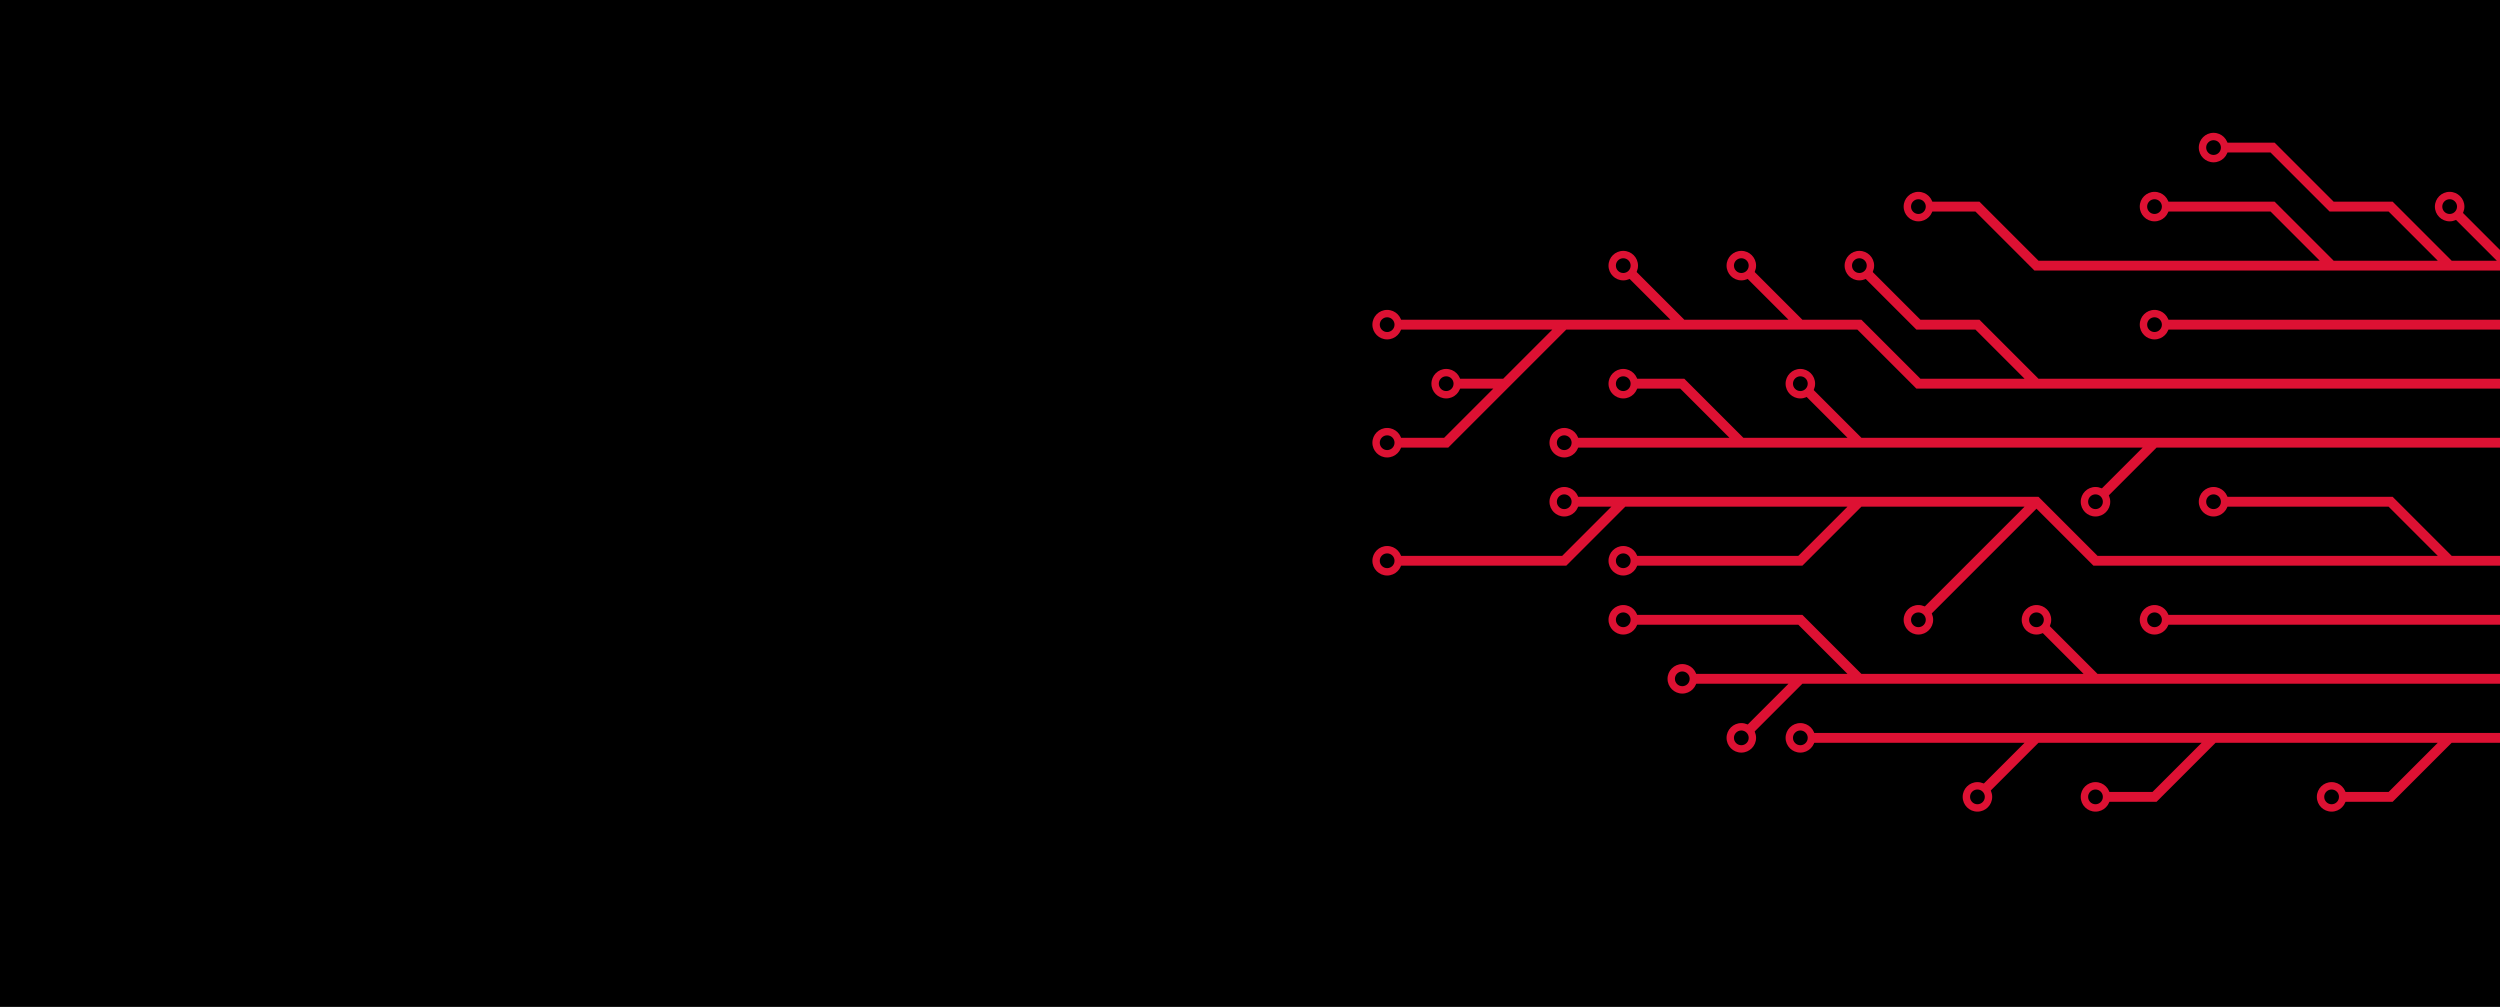
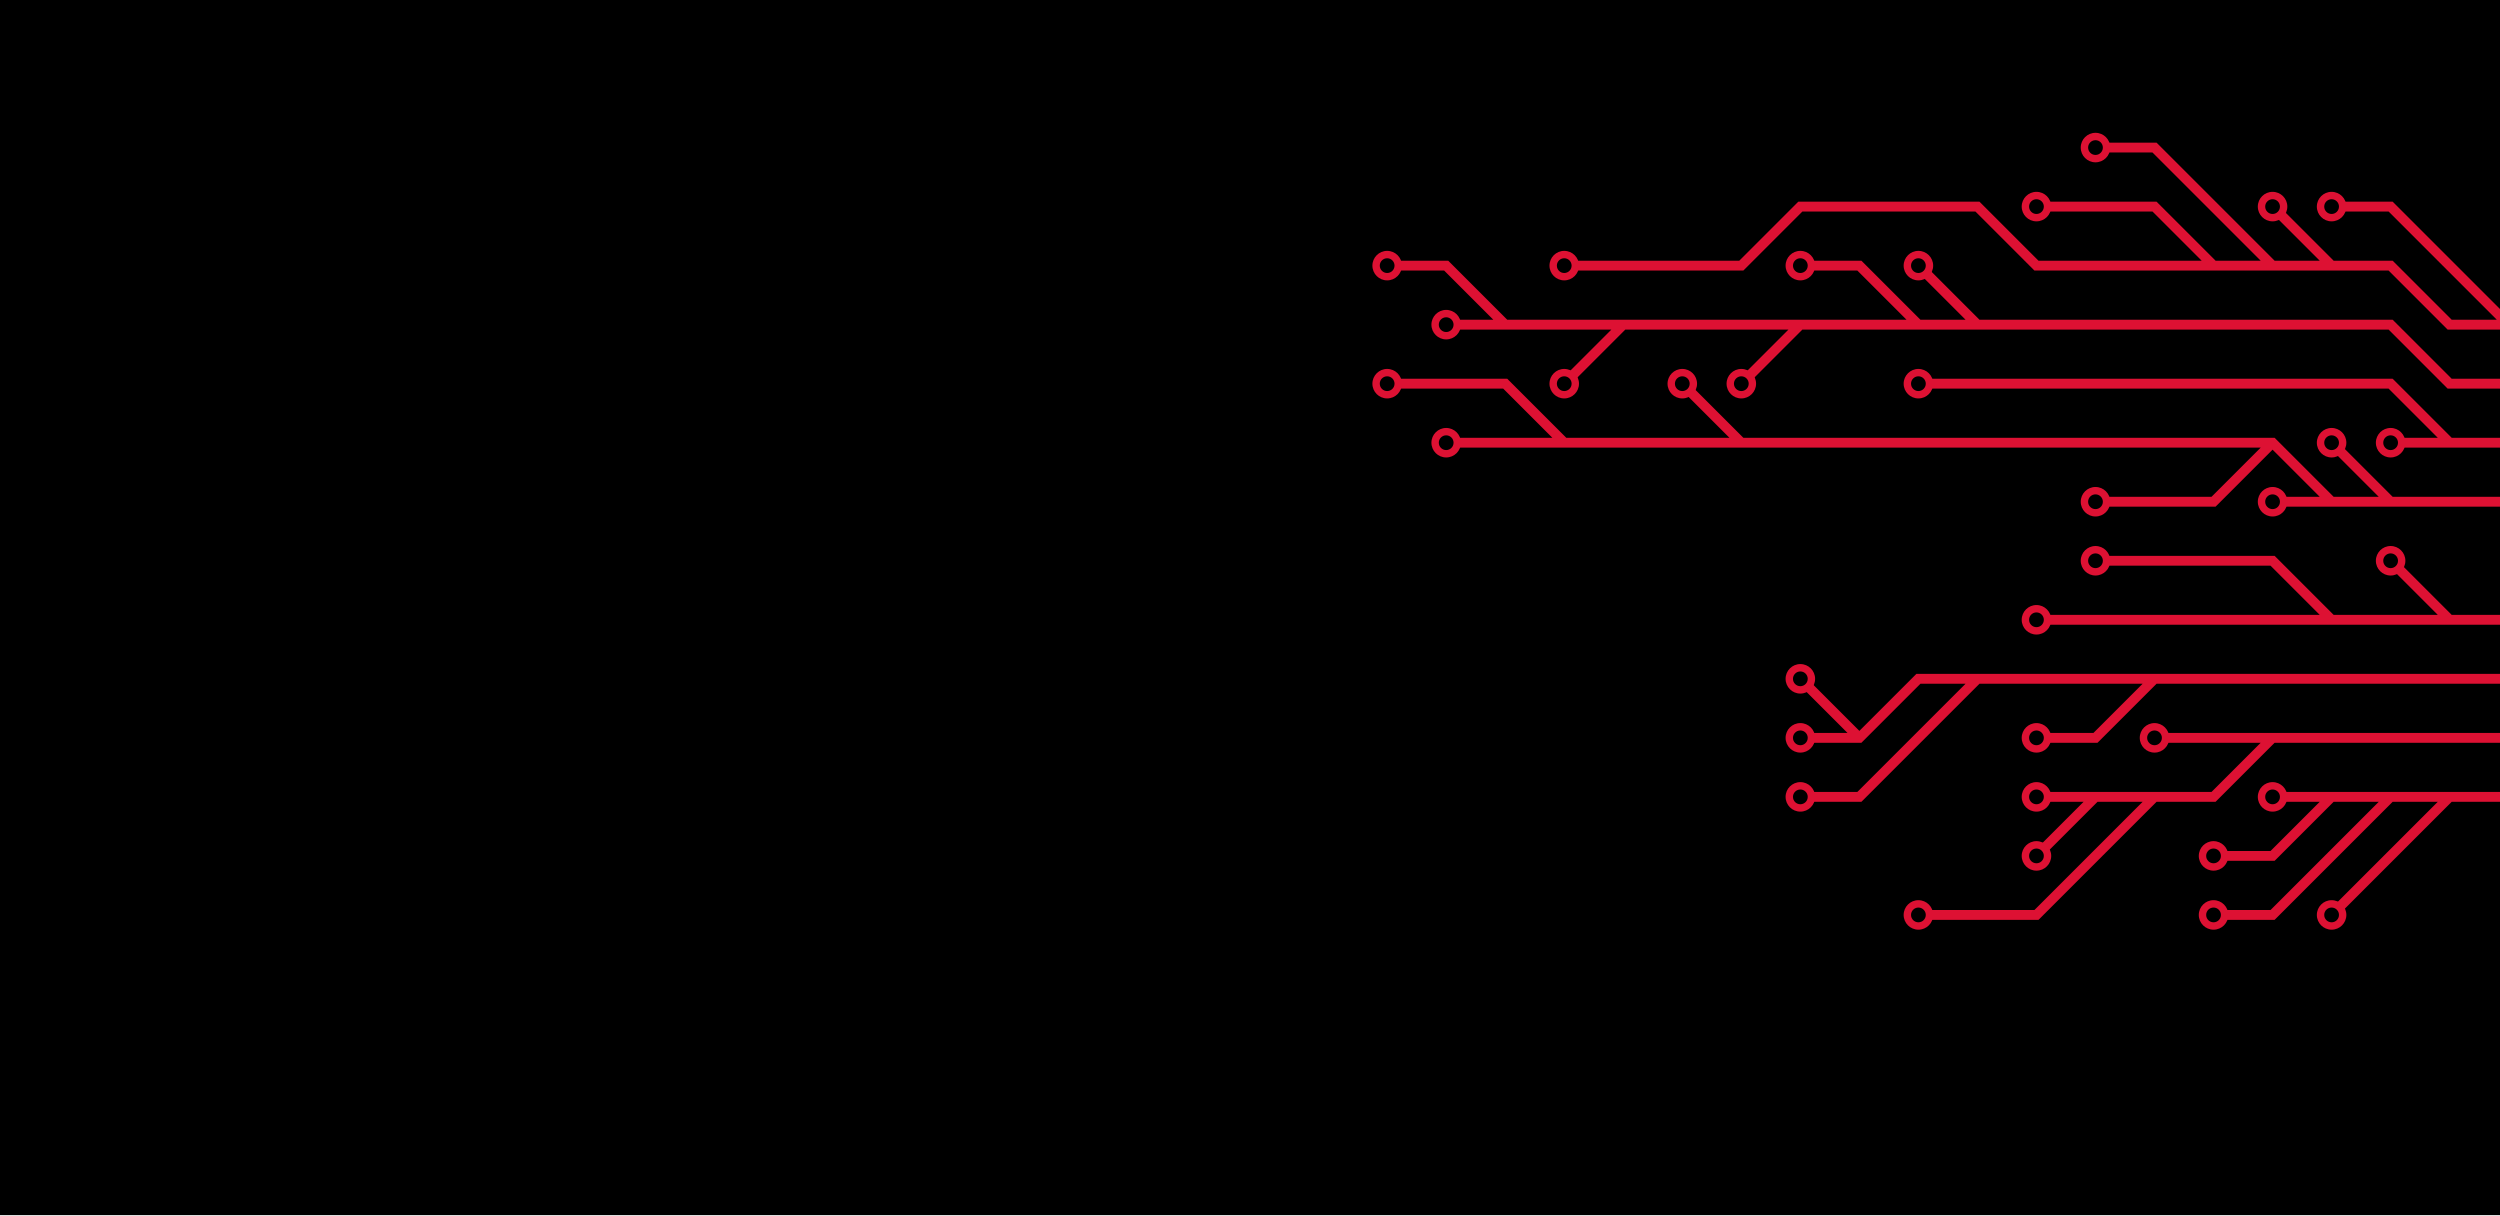
- <svg xmlns="http://www.w3.org/2000/svg" version="1.1" width="1440" height="580" preserveAspectRatio="none" viewBox="0 0 1440 580">
-   <g mask="url(&quot;#SvgjsMask1020&quot;)" fill="none">
-     <rect width="1440" height="580" x="0" y="0" fill="rgba(0, 0, 0, 1)" />
-     <g mask="url(&quot;#SvgjsMask1021&quot;)">
-       <path d="M935 289L901 323L867 323L833 323L799 323M1071 289L1037 323L1003 323L969 323L935 323M1173 289L1139 323L1105 357M1411 323L1377 289L1343 289L1309 289L1275 289M1479 289L1445 323L1411 323L1377 323L1343 323L1309 323L1275 323L1241 323L1207 323L1173 289L1139 289L1105 289L1071 289L1037 289L1003 289L969 289L935 289L901 289" stroke="#dd1133" stroke-width="5.67" />
-       <path d="M892.5 289 a8.5 8.5 0 1 0 17 0 a8.5 8.5 0 1 0 -17 0zM790.5 323 a8.5 8.5 0 1 0 17 0 a8.5 8.5 0 1 0 -17 0zM926.5 323 a8.5 8.5 0 1 0 17 0 a8.5 8.5 0 1 0 -17 0zM1096.5 357 a8.5 8.5 0 1 0 17 0 a8.5 8.5 0 1 0 -17 0zM1266.5 289 a8.5 8.5 0 1 0 17 0 a8.5 8.5 0 1 0 -17 0z" fill="#dd1133" />
-       <path d="M1071 255L1037 221M1241 255L1207 289M1003 255L969 221L935 221M1479 255L1445 255L1411 255L1377 255L1343 255L1309 255L1275 255L1241 255L1207 255L1173 255L1139 255L1105 255L1071 255L1037 255L1003 255L969 255L935 255L901 255" stroke="rgba(221, 17, 51, 1)" stroke-width="5.67" />
-       <path d="M892.5 255 a8.5 8.5 0 1 0 17 0 a8.5 8.5 0 1 0 -17 0zM1028.5 221 a8.5 8.5 0 1 0 17 0 a8.5 8.5 0 1 0 -17 0zM1198.5 289 a8.5 8.5 0 1 0 17 0 a8.5 8.5 0 1 0 -17 0zM926.5 221 a8.5 8.5 0 1 0 17 0 a8.5 8.5 0 1 0 -17 0z" fill="rgba(221, 17, 51, 1)" />
-       <path d="M1479 357L1445 357L1411 357L1377 357L1343 357L1309 357L1275 357L1241 357" stroke="#dd1133" stroke-width="5.67" />
-       <path d="M1232.5 357 a8.5 8.5 0 1 0 17 0 a8.5 8.5 0 1 0 -17 0z" fill="#dd1133" />
-       <path d="M901 187L867 187L833 187L799 187M1173 221L1139 187L1105 187L1071 153M969 187L935 153M1037 187L1003 153M867 221L833 255L799 255M1479 221L1445 221L1411 221L1377 221L1343 221L1309 221L1275 221L1241 221L1207 221L1173 221L1139 221L1105 221L1071 187L1037 187L1003 187L969 187L935 187L901 187L867 221L833 221" stroke="#dd1133" stroke-width="5.67" />
-       <path d="M824.5 221 a8.5 8.5 0 1 0 17 0 a8.5 8.5 0 1 0 -17 0zM790.5 187 a8.5 8.5 0 1 0 17 0 a8.5 8.5 0 1 0 -17 0zM1062.5 153 a8.5 8.5 0 1 0 17 0 a8.5 8.5 0 1 0 -17 0zM926.5 153 a8.5 8.5 0 1 0 17 0 a8.5 8.5 0 1 0 -17 0zM994.5 153 a8.5 8.5 0 1 0 17 0 a8.5 8.5 0 1 0 -17 0zM790.5 255 a8.5 8.5 0 1 0 17 0 a8.5 8.5 0 1 0 -17 0z" fill="#dd1133" />
-       <path d="M1207 391L1173 357M1071 391L1037 357L1003 357L969 357L935 357M1037 391L1003 391L969 391M1479 391L1445 391L1411 391L1377 391L1343 391L1309 391L1275 391L1241 391L1207 391L1173 391L1139 391L1105 391L1071 391L1037 391L1003 425" stroke="#dd1133" stroke-width="5.67" />
-       <path d="M994.5 425 a8.5 8.5 0 1 0 17 0 a8.5 8.5 0 1 0 -17 0zM1164.5 357 a8.5 8.5 0 1 0 17 0 a8.5 8.5 0 1 0 -17 0zM926.5 357 a8.5 8.5 0 1 0 17 0 a8.5 8.5 0 1 0 -17 0zM960.5 391 a8.5 8.5 0 1 0 17 0 a8.5 8.5 0 1 0 -17 0z" fill="#dd1133" />
-       <path d="M1479 187L1445 187L1411 187L1377 187L1343 187L1309 187L1275 187L1241 187" stroke="rgba(221, 17, 51, 1)" stroke-width="5.67" />
-       <path d="M1232.5 187 a8.5 8.5 0 1 0 17 0 a8.5 8.5 0 1 0 -17 0z" fill="rgba(221, 17, 51, 1)" />
-       <path d="M1173 425L1139 459M1411 425L1377 459L1343 459M1275 425L1241 459L1207 459M1479 425L1445 425L1411 425L1377 425L1343 425L1309 425L1275 425L1241 425L1207 425L1173 425L1139 425L1105 425L1071 425L1037 425" stroke="#dd1133" stroke-width="5.67" />
-       <path d="M1028.5 425 a8.5 8.5 0 1 0 17 0 a8.5 8.5 0 1 0 -17 0zM1130.5 459 a8.5 8.5 0 1 0 17 0 a8.5 8.5 0 1 0 -17 0zM1334.5 459 a8.5 8.5 0 1 0 17 0 a8.5 8.5 0 1 0 -17 0zM1198.5 459 a8.5 8.5 0 1 0 17 0 a8.5 8.5 0 1 0 -17 0z" fill="#dd1133" />
-       <path d="M1343 153L1309 119L1275 119L1241 119M1411 153L1377 119L1343 119L1309 85L1275 85M1445 153L1411 119M1479 153L1445 153L1411 153L1377 153L1343 153L1309 153L1275 153L1241 153L1207 153L1173 153L1139 119L1105 119" stroke="rgba(221, 17, 51, 1)" stroke-width="5.67" />
-       <path d="M1096.5 119 a8.5 8.5 0 1 0 17 0 a8.5 8.5 0 1 0 -17 0zM1232.5 119 a8.5 8.5 0 1 0 17 0 a8.5 8.5 0 1 0 -17 0zM1266.5 85 a8.5 8.5 0 1 0 17 0 a8.5 8.5 0 1 0 -17 0zM1402.5 119 a8.5 8.5 0 1 0 17 0 a8.5 8.5 0 1 0 -17 0z" fill="rgba(221, 17, 51, 1)" />
+ <svg xmlns="http://www.w3.org/2000/svg" version="1.1" width="1440" height="700" preserveAspectRatio="none" viewBox="0 0 1440 700">
+   <g mask="url(&quot;#SvgjsMask1004&quot;)" fill="none">
+     <rect width="1440" height="700" x="0" y="0" fill="rgba(0, 0, 0, 1)" />
+     <g mask="url(&quot;#SvgjsMask1005&quot;)">
+       <path d="M1411 357L1377 323M1343 357L1309 323L1275 323L1241 323L1207 323M1479 357L1445 357L1411 357L1377 357L1343 357L1309 357L1275 357L1241 357L1207 357L1173 357" stroke="rgba(221, 17, 51, 1)" stroke-width="5.67" />
+       <path d="M1164.5 357 a8.5 8.5 0 1 0 17 0 a8.5 8.5 0 1 0 -17 0zM1368.5 323 a8.5 8.5 0 1 0 17 0 a8.5 8.5 0 1 0 -17 0zM1198.5 323 a8.5 8.5 0 1 0 17 0 a8.5 8.5 0 1 0 -17 0z" fill="rgba(221, 17, 51, 1)" />
+       <path d="M1309 255L1275 289L1241 289L1207 289M901 255L867 221L833 221L799 221M1003 255L969 221M1343 289L1309 289M1377 289L1343 255M1479 323L1445 289L1411 289L1377 289L1343 289L1309 255L1275 255L1241 255L1207 255L1173 255L1139 255L1105 255L1071 255L1037 255L1003 255L969 255L935 255L901 255L867 255L833 255" stroke="#dd1133" stroke-width="5.67" />
+       <path d="M824.5 255 a8.5 8.5 0 1 0 17 0 a8.5 8.5 0 1 0 -17 0zM1198.5 289 a8.5 8.5 0 1 0 17 0 a8.5 8.5 0 1 0 -17 0zM790.5 221 a8.5 8.5 0 1 0 17 0 a8.5 8.5 0 1 0 -17 0zM960.5 221 a8.5 8.5 0 1 0 17 0 a8.5 8.5 0 1 0 -17 0zM1300.5 289 a8.5 8.5 0 1 0 17 0 a8.5 8.5 0 1 0 -17 0zM1334.5 255 a8.5 8.5 0 1 0 17 0 a8.5 8.5 0 1 0 -17 0z" fill="#dd1133" />
+       <path d="M1241 391L1207 425L1173 425M1139 391L1105 425L1071 459L1037 459M1071 425L1037 391M1479 391L1445 391L1411 391L1377 391L1343 391L1309 391L1275 391L1241 391L1207 391L1173 391L1139 391L1105 391L1071 425L1037 425" stroke="rgba(221, 17, 51, 1)" stroke-width="5.67" />
+       <path d="M1028.5 425 a8.5 8.5 0 1 0 17 0 a8.5 8.5 0 1 0 -17 0zM1164.5 425 a8.5 8.5 0 1 0 17 0 a8.5 8.5 0 1 0 -17 0zM1028.5 459 a8.5 8.5 0 1 0 17 0 a8.5 8.5 0 1 0 -17 0zM1028.5 391 a8.5 8.5 0 1 0 17 0 a8.5 8.5 0 1 0 -17 0z" fill="rgba(221, 17, 51, 1)" />
+       <path d="M1207 459L1173 493M1309 425L1275 425L1241 425M1241 459L1207 493L1173 527L1139 527L1105 527M1479 425L1445 425L1411 425L1377 425L1343 425L1309 425L1275 459L1241 459L1207 459L1173 459" stroke="rgba(221, 17, 51, 1)" stroke-width="5.67" />
+       <path d="M1164.5 459 a8.5 8.5 0 1 0 17 0 a8.5 8.5 0 1 0 -17 0zM1164.5 493 a8.5 8.5 0 1 0 17 0 a8.5 8.5 0 1 0 -17 0zM1232.5 425 a8.5 8.5 0 1 0 17 0 a8.5 8.5 0 1 0 -17 0zM1096.5 527 a8.5 8.5 0 1 0 17 0 a8.5 8.5 0 1 0 -17 0z" fill="rgba(221, 17, 51, 1)" />
+       <path d="M1411 255L1377 255M1479 255L1445 255L1411 255L1377 221L1343 221L1309 221L1275 221L1241 221L1207 221L1173 221L1139 221L1105 221" stroke="rgba(221, 17, 51, 1)" stroke-width="5.67" />
+       <path d="M1096.5 221 a8.5 8.5 0 1 0 17 0 a8.5 8.5 0 1 0 -17 0zM1368.5 255 a8.5 8.5 0 1 0 17 0 a8.5 8.5 0 1 0 -17 0z" fill="rgba(221, 17, 51, 1)" />
+       <path d="M1343 459L1309 493L1275 493M1377 459L1343 493L1309 527L1275 527M1411 459L1377 493L1343 527M1479 459L1445 459L1411 459L1377 459L1343 459L1309 459" stroke="rgba(221, 17, 51, 1)" stroke-width="5.67" />
+       <path d="M1300.5 459 a8.5 8.5 0 1 0 17 0 a8.5 8.5 0 1 0 -17 0zM1266.5 493 a8.5 8.5 0 1 0 17 0 a8.5 8.5 0 1 0 -17 0zM1266.5 527 a8.5 8.5 0 1 0 17 0 a8.5 8.5 0 1 0 -17 0zM1334.5 527 a8.5 8.5 0 1 0 17 0 a8.5 8.5 0 1 0 -17 0z" fill="rgba(221, 17, 51, 1)" />
+       <path d="M1037 187L1003 221M1105 187L1071 153L1037 153M867 187L833 153L799 153M935 187L901 221M1139 187L1105 153M1479 221L1445 221L1411 221L1377 187L1343 187L1309 187L1275 187L1241 187L1207 187L1173 187L1139 187L1105 187L1071 187L1037 187L1003 187L969 187L935 187L901 187L867 187L833 187" stroke="#dd1133" stroke-width="5.67" />
+       <path d="M824.5 187 a8.5 8.5 0 1 0 17 0 a8.5 8.5 0 1 0 -17 0zM994.5 221 a8.5 8.5 0 1 0 17 0 a8.5 8.5 0 1 0 -17 0zM1028.5 153 a8.5 8.5 0 1 0 17 0 a8.5 8.5 0 1 0 -17 0zM790.5 153 a8.5 8.5 0 1 0 17 0 a8.5 8.5 0 1 0 -17 0zM892.5 221 a8.5 8.5 0 1 0 17 0 a8.5 8.5 0 1 0 -17 0zM1096.5 153 a8.5 8.5 0 1 0 17 0 a8.5 8.5 0 1 0 -17 0z" fill="#dd1133" />
+       <path d="M1275 153L1241 119L1207 119L1173 119M1309 153L1275 119L1241 85L1207 85M1343 153L1309 119M1445 187L1411 153L1377 119L1343 119M1479 187L1445 187L1411 187L1377 153L1343 153L1309 153L1275 153L1241 153L1207 153L1173 153L1139 119L1105 119L1071 119L1037 119L1003 153L969 153L935 153L901 153" stroke="#dd1133" stroke-width="5.67" />
+       <path d="M892.5 153 a8.5 8.5 0 1 0 17 0 a8.5 8.5 0 1 0 -17 0zM1164.5 119 a8.5 8.5 0 1 0 17 0 a8.5 8.5 0 1 0 -17 0zM1198.5 85 a8.5 8.5 0 1 0 17 0 a8.5 8.5 0 1 0 -17 0zM1300.5 119 a8.5 8.5 0 1 0 17 0 a8.5 8.5 0 1 0 -17 0zM1334.5 119 a8.5 8.5 0 1 0 17 0 a8.5 8.5 0 1 0 -17 0z" fill="#dd1133" />
    </g>
  </g>
  <defs>
-     <mask id="SvgjsMask1020">
-       <rect width="1440" height="580" fill="#ffffff" />
+     <mask id="SvgjsMask1004">
+       <rect width="1440" height="700" fill="#ffffff" />
    </mask>
-     <mask id="SvgjsMask1021">
-       <rect width="1440" height="580" fill="white" />
-       <path d="M896.75 289 a4.25 4.25 0 1 0 8.5 0 a4.25 4.25 0 1 0 -8.5 0zM794.75 323 a4.25 4.25 0 1 0 8.5 0 a4.25 4.25 0 1 0 -8.5 0zM930.75 323 a4.25 4.25 0 1 0 8.5 0 a4.25 4.25 0 1 0 -8.5 0zM1100.75 357 a4.25 4.25 0 1 0 8.5 0 a4.25 4.25 0 1 0 -8.5 0zM1270.75 289 a4.25 4.25 0 1 0 8.5 0 a4.25 4.25 0 1 0 -8.5 0z" fill="black" />
-       <path d="M896.75 255 a4.25 4.25 0 1 0 8.5 0 a4.25 4.25 0 1 0 -8.5 0zM1032.75 221 a4.25 4.25 0 1 0 8.5 0 a4.25 4.25 0 1 0 -8.5 0zM1202.75 289 a4.25 4.25 0 1 0 8.5 0 a4.25 4.25 0 1 0 -8.5 0zM930.75 221 a4.25 4.25 0 1 0 8.5 0 a4.25 4.25 0 1 0 -8.5 0z" fill="black" />
-       <path d="M1236.75 357 a4.25 4.25 0 1 0 8.5 0 a4.25 4.25 0 1 0 -8.5 0z" fill="black" />
-       <path d="M828.75 221 a4.25 4.25 0 1 0 8.5 0 a4.25 4.25 0 1 0 -8.5 0zM794.75 187 a4.25 4.25 0 1 0 8.5 0 a4.25 4.25 0 1 0 -8.5 0zM1066.75 153 a4.25 4.25 0 1 0 8.5 0 a4.25 4.25 0 1 0 -8.5 0zM930.75 153 a4.25 4.25 0 1 0 8.5 0 a4.25 4.25 0 1 0 -8.5 0zM998.75 153 a4.25 4.25 0 1 0 8.5 0 a4.25 4.25 0 1 0 -8.5 0zM794.75 255 a4.25 4.25 0 1 0 8.5 0 a4.25 4.25 0 1 0 -8.5 0z" fill="black" />
-       <path d="M998.75 425 a4.25 4.25 0 1 0 8.5 0 a4.25 4.25 0 1 0 -8.5 0zM1168.75 357 a4.25 4.25 0 1 0 8.5 0 a4.25 4.25 0 1 0 -8.5 0zM930.75 357 a4.25 4.25 0 1 0 8.5 0 a4.25 4.25 0 1 0 -8.5 0zM964.75 391 a4.25 4.25 0 1 0 8.5 0 a4.25 4.25 0 1 0 -8.5 0z" fill="black" />
-       <path d="M1236.75 187 a4.25 4.25 0 1 0 8.5 0 a4.25 4.25 0 1 0 -8.5 0z" fill="black" />
-       <path d="M1032.75 425 a4.25 4.25 0 1 0 8.5 0 a4.25 4.25 0 1 0 -8.5 0zM1134.75 459 a4.25 4.25 0 1 0 8.5 0 a4.25 4.25 0 1 0 -8.5 0zM1338.75 459 a4.25 4.25 0 1 0 8.5 0 a4.25 4.25 0 1 0 -8.5 0zM1202.75 459 a4.25 4.25 0 1 0 8.5 0 a4.25 4.25 0 1 0 -8.5 0z" fill="black" />
-       <path d="M1100.75 119 a4.25 4.25 0 1 0 8.5 0 a4.25 4.25 0 1 0 -8.5 0zM1236.75 119 a4.25 4.25 0 1 0 8.5 0 a4.25 4.25 0 1 0 -8.5 0zM1270.75 85 a4.25 4.25 0 1 0 8.5 0 a4.25 4.25 0 1 0 -8.5 0zM1406.75 119 a4.25 4.25 0 1 0 8.5 0 a4.25 4.25 0 1 0 -8.5 0z" fill="black" />
+     <mask id="SvgjsMask1005">
+       <rect width="1440" height="700" fill="white" />
+       <path d="M1168.75 357 a4.25 4.25 0 1 0 8.5 0 a4.25 4.25 0 1 0 -8.5 0zM1372.75 323 a4.25 4.25 0 1 0 8.5 0 a4.25 4.25 0 1 0 -8.5 0zM1202.75 323 a4.25 4.25 0 1 0 8.5 0 a4.25 4.25 0 1 0 -8.5 0z" fill="black" />
+       <path d="M828.75 255 a4.25 4.25 0 1 0 8.5 0 a4.25 4.25 0 1 0 -8.5 0zM1202.75 289 a4.25 4.25 0 1 0 8.5 0 a4.25 4.25 0 1 0 -8.5 0zM794.75 221 a4.25 4.25 0 1 0 8.5 0 a4.25 4.25 0 1 0 -8.5 0zM964.75 221 a4.25 4.25 0 1 0 8.5 0 a4.25 4.25 0 1 0 -8.5 0zM1304.75 289 a4.25 4.25 0 1 0 8.5 0 a4.25 4.25 0 1 0 -8.5 0zM1338.75 255 a4.25 4.25 0 1 0 8.5 0 a4.25 4.25 0 1 0 -8.5 0z" fill="black" />
+       <path d="M1032.75 425 a4.25 4.25 0 1 0 8.5 0 a4.25 4.25 0 1 0 -8.5 0zM1168.75 425 a4.25 4.25 0 1 0 8.5 0 a4.25 4.25 0 1 0 -8.5 0zM1032.75 459 a4.25 4.25 0 1 0 8.5 0 a4.25 4.25 0 1 0 -8.5 0zM1032.75 391 a4.25 4.25 0 1 0 8.5 0 a4.25 4.25 0 1 0 -8.5 0z" fill="black" />
+       <path d="M1168.75 459 a4.25 4.25 0 1 0 8.5 0 a4.25 4.25 0 1 0 -8.5 0zM1168.75 493 a4.25 4.25 0 1 0 8.5 0 a4.25 4.25 0 1 0 -8.5 0zM1236.75 425 a4.25 4.25 0 1 0 8.5 0 a4.25 4.25 0 1 0 -8.5 0zM1100.75 527 a4.25 4.25 0 1 0 8.5 0 a4.25 4.25 0 1 0 -8.5 0z" fill="black" />
+       <path d="M1100.75 221 a4.25 4.25 0 1 0 8.5 0 a4.25 4.25 0 1 0 -8.5 0zM1372.75 255 a4.25 4.25 0 1 0 8.5 0 a4.25 4.25 0 1 0 -8.5 0z" fill="black" />
+       <path d="M1304.75 459 a4.25 4.25 0 1 0 8.5 0 a4.25 4.25 0 1 0 -8.5 0zM1270.75 493 a4.25 4.25 0 1 0 8.5 0 a4.25 4.25 0 1 0 -8.5 0zM1270.75 527 a4.25 4.25 0 1 0 8.5 0 a4.25 4.25 0 1 0 -8.5 0zM1338.75 527 a4.25 4.25 0 1 0 8.5 0 a4.25 4.25 0 1 0 -8.5 0z" fill="black" />
+       <path d="M828.75 187 a4.25 4.25 0 1 0 8.5 0 a4.25 4.25 0 1 0 -8.5 0zM998.75 221 a4.25 4.25 0 1 0 8.5 0 a4.25 4.25 0 1 0 -8.5 0zM1032.75 153 a4.25 4.25 0 1 0 8.5 0 a4.25 4.25 0 1 0 -8.5 0zM794.75 153 a4.25 4.25 0 1 0 8.5 0 a4.25 4.25 0 1 0 -8.5 0zM896.75 221 a4.25 4.25 0 1 0 8.5 0 a4.25 4.25 0 1 0 -8.5 0zM1100.75 153 a4.25 4.25 0 1 0 8.5 0 a4.25 4.25 0 1 0 -8.5 0z" fill="black" />
+       <path d="M896.75 153 a4.25 4.25 0 1 0 8.5 0 a4.25 4.25 0 1 0 -8.5 0zM1168.75 119 a4.25 4.25 0 1 0 8.5 0 a4.25 4.25 0 1 0 -8.5 0zM1202.75 85 a4.25 4.25 0 1 0 8.5 0 a4.25 4.25 0 1 0 -8.5 0zM1304.75 119 a4.25 4.25 0 1 0 8.5 0 a4.25 4.25 0 1 0 -8.5 0zM1338.75 119 a4.25 4.25 0 1 0 8.5 0 a4.25 4.25 0 1 0 -8.5 0z" fill="black" />
    </mask>
  </defs>
</svg>
